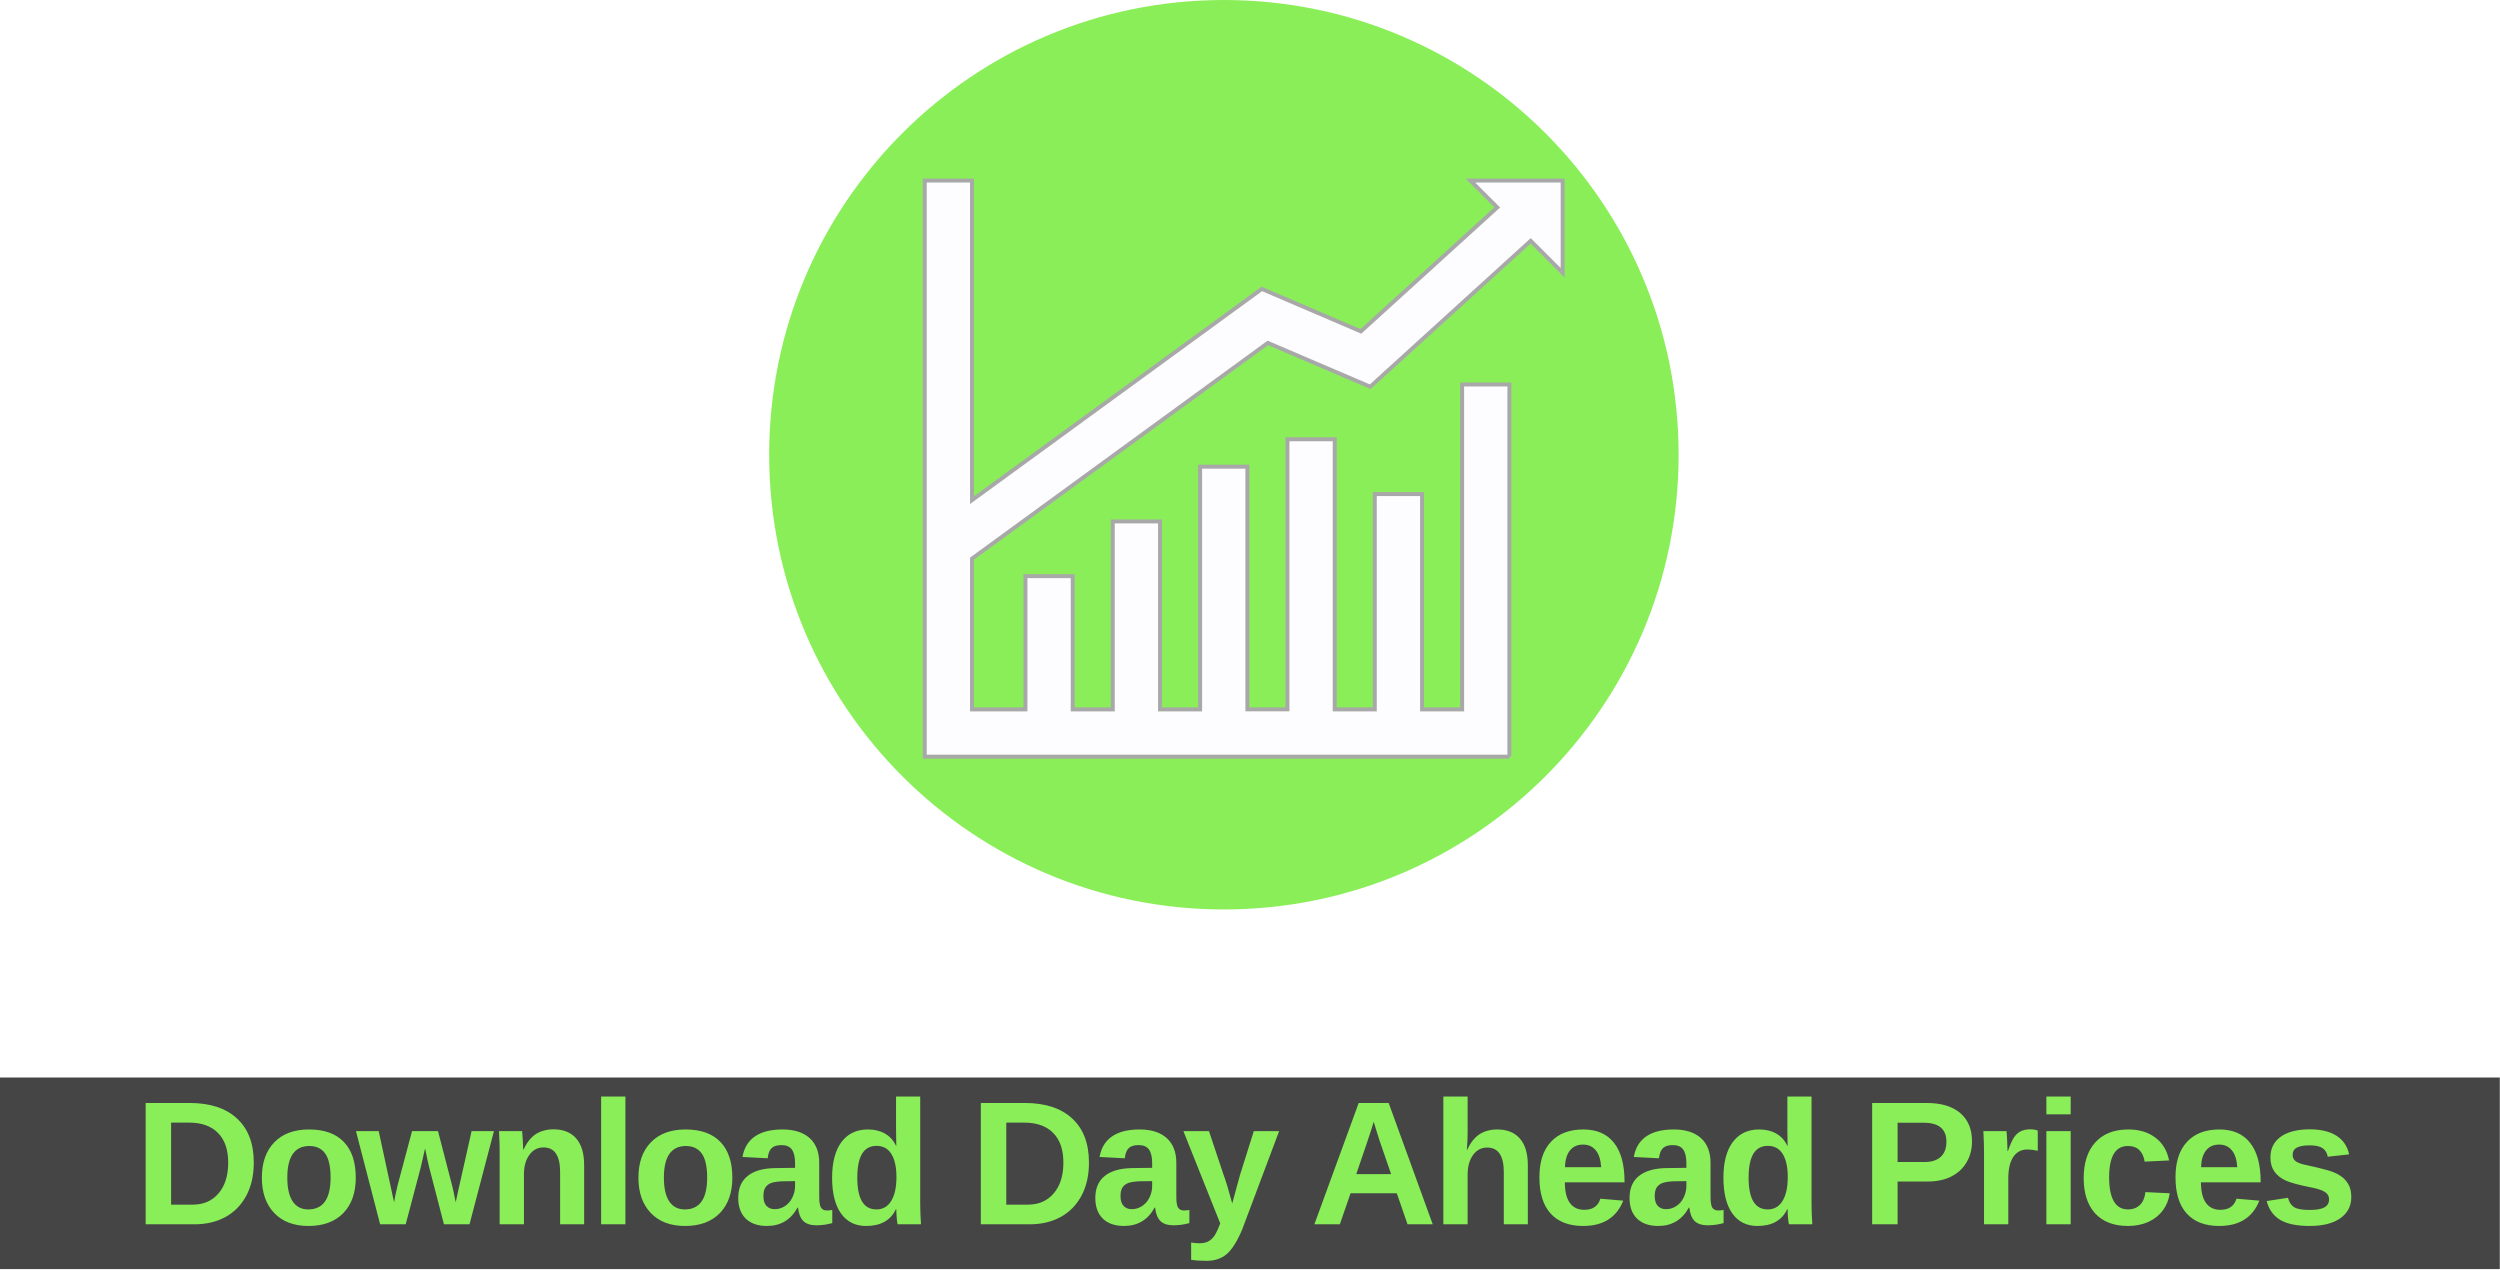
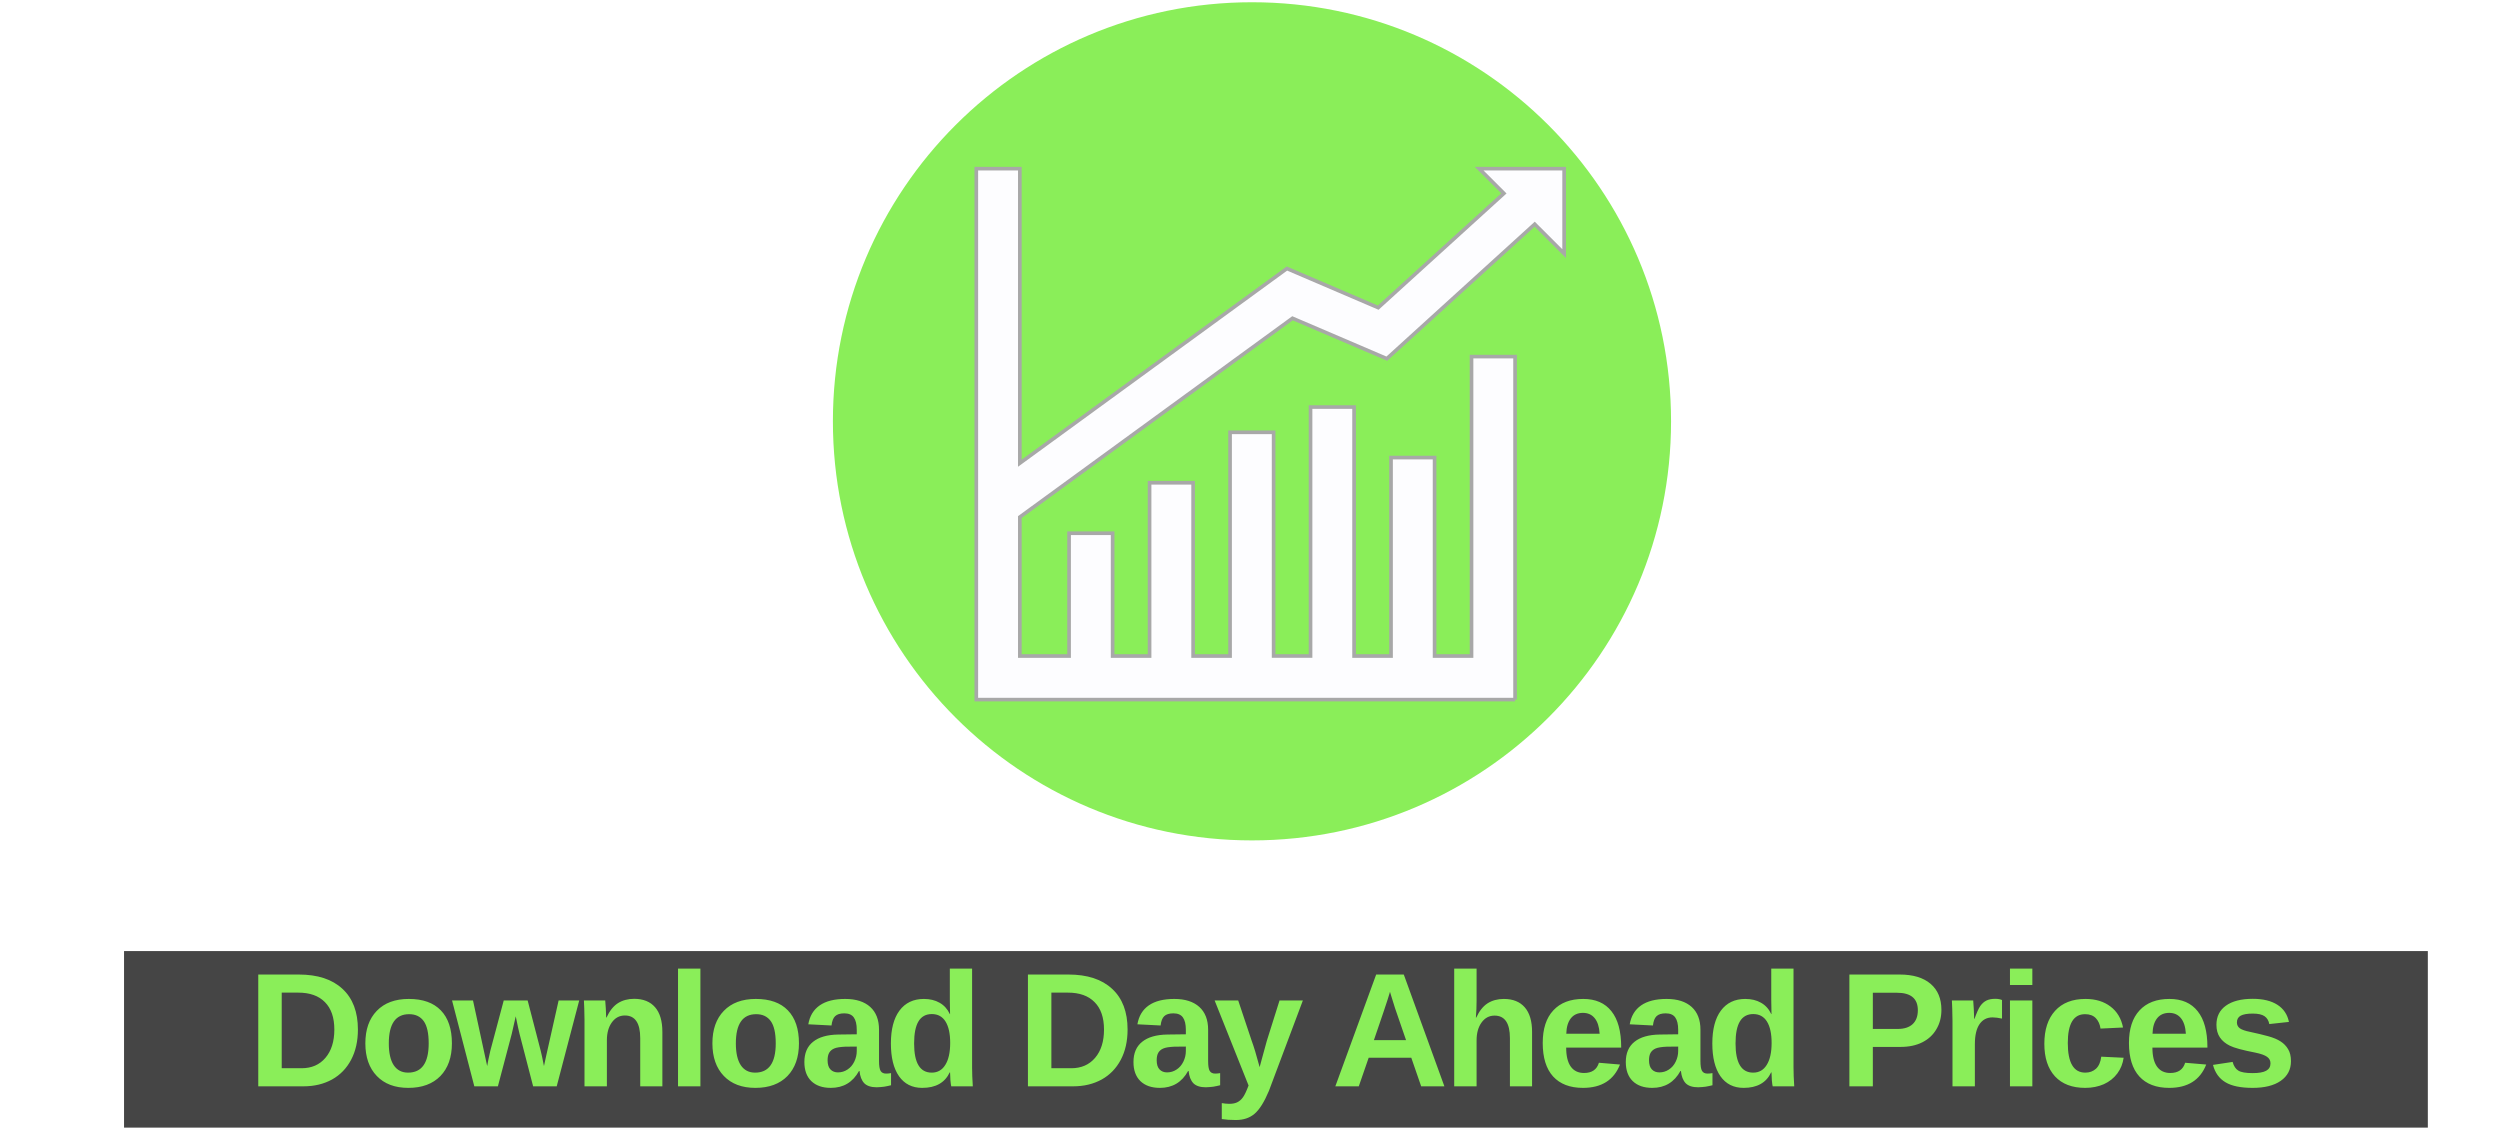
- <svg xmlns="http://www.w3.org/2000/svg" version="1.1" id="Capa_1" x="0px" y="0px" viewBox="0 0 302.377 153.497" xml:space="preserve" width="302.377" height="153.497">
+ <svg xmlns="http://www.w3.org/2000/svg" version="1.1" id="Capa_1" x="0px" y="0px" viewBox="0 0 328.102 147.99" xml:space="preserve" width="328.102" height="147.99">
  <defs id="defs4209" />
-   <rect y="130.326" x="0" height="23.171" width="302.352" id="rect1225" style="font-style:normal;font-variant:normal;font-weight:normal;font-stretch:normal;font-size:13.333px;line-height:1.25;font-family:Arial;-inkscape-font-specification:'Arial, Normal';font-variant-ligatures:normal;font-variant-caps:normal;font-variant-numeric:normal;font-feature-settings:normal;text-align:start;letter-spacing:-0.072px;word-spacing:0px;writing-mode:lr-tb;text-anchor:start;opacity:1;fill:#454545;fill-opacity:1;fill-rule:evenodd;stroke:none;stroke-width:8.566;stroke-linecap:round;stroke-linejoin:round;stroke-miterlimit:4;stroke-dasharray:none;stroke-dashoffset:0;stroke-opacity:1;paint-order:stroke fill markers" />
-   <circle id="circle3" r="55" cy="55" cx="148.031" style="fill:#8aee59;fill-opacity:1" />
-   <g id="g4174" transform="matrix(0.4788729,0,0,0.4788729,111.851,18.10537)" style="fill:#fdfdff;fill-opacity:1;stroke:#a8a8a8;stroke-opacity:1">
+   <rect y="124.819" x="16.279" height="23.171" width="302.352" id="rect1225" style="font-style:normal;font-variant:normal;font-weight:normal;font-stretch:normal;font-size:13.333px;line-height:1.25;font-family:Arial;-inkscape-font-specification:'Arial, Normal';font-variant-ligatures:normal;font-variant-caps:normal;font-variant-numeric:normal;font-feature-settings:normal;text-align:start;letter-spacing:-0.072px;word-spacing:0px;writing-mode:lr-tb;text-anchor:start;opacity:1;fill:#454545;fill-opacity:1;fill-rule:evenodd;stroke:none;stroke-width:8.566;stroke-linecap:round;stroke-linejoin:round;stroke-miterlimit:4;stroke-dasharray:none;stroke-dashoffset:0;stroke-opacity:1;paint-order:stroke fill markers" />
+   <circle id="circle3" r="55" cy="55.295" cx="164.31" style="fill:#8aee59;fill-opacity:1" />
+   <g id="g4174" transform="matrix(0.4788729,0,0,0.4788729,128.1298,18.40063)" style="fill:#fdfdff;fill-opacity:1;stroke:#a8a8a8;stroke-opacity:1">
    <path style="fill:#fdfdff;fill-opacity:1;stroke:#a8a8a8;stroke-opacity:1" d="M 147.668,153.307 H 0 V 7.799 H 11.934 V 88.513 L 85.13,35.169 110.149,45.891 144.596,14.577 137.812,7.799 h 23.295 V 31.088 L 153.04,23.021 112.507,59.872 86.657,48.803 11.934,103.281 v 38.087 H 25.431 V 107.72 h 11.934 v 33.647 H 47.49 V 93.889 h 11.934 v 47.478 H 69.55 v -61.31 h 11.934 v 61.304 h 10.12 V 73.136 h 11.934 v 68.231 h 10.126 V 86.979 h 11.934 v 54.388 h 10.126 V 59.305 h 11.934 v 94.002 z" id="path4172" />
  </g>
-   <g id="g4176" transform="translate(65.77226,-23.84588)">
+   <g id="g4176" transform="translate(65.77226,-29.35313)">
</g>
-   <g id="g4178" transform="translate(65.77226,-23.84588)">
+   <g id="g4178" transform="translate(65.77226,-29.35313)">
</g>
-   <g id="g4180" transform="translate(65.77226,-23.84588)">
+   <g id="g4180" transform="translate(65.77226,-29.35313)">
</g>
-   <g id="g4182" transform="translate(65.77226,-23.84588)">
+   <g id="g4182" transform="translate(65.77226,-29.35313)">
</g>
-   <g id="g4184" transform="translate(65.77226,-23.84588)">
+   <g id="g4184" transform="translate(65.77226,-29.35313)">
</g>
-   <g id="g4186" transform="translate(65.77226,-23.84588)">
+   <g id="g4186" transform="translate(65.77226,-29.35313)">
</g>
-   <g id="g4188" transform="translate(65.77226,-23.84588)">
+   <g id="g4188" transform="translate(65.77226,-29.35313)">
</g>
-   <g id="g4190" transform="translate(65.77226,-23.84588)">
+   <g id="g4190" transform="translate(65.77226,-29.35313)">
</g>
-   <g id="g4192" transform="translate(65.77226,-23.84588)">
+   <g id="g4192" transform="translate(65.77226,-29.35313)">
</g>
-   <g id="g4194" transform="translate(65.77226,-23.84588)">
+   <g id="g4194" transform="translate(65.77226,-29.35313)">
</g>
-   <g id="g4196" transform="translate(65.77226,-23.84588)">
+   <g id="g4196" transform="translate(65.77226,-29.35313)">
</g>
-   <g id="g4198" transform="translate(65.77226,-23.84588)">
+   <g id="g4198" transform="translate(65.77226,-29.35313)">
</g>
-   <g id="g4200" transform="translate(65.77226,-23.84588)">
+   <g id="g4200" transform="translate(65.77226,-29.35313)">
</g>
-   <g id="g4202" transform="translate(65.77226,-23.84588)">
+   <g id="g4202" transform="translate(65.77226,-29.35313)">
</g>
-   <g id="g4204" transform="translate(65.77226,-23.84588)">
+   <g id="g4204" transform="translate(65.77226,-29.35313)">
</g>
-   <g id="Artboard" transform="translate(103.5542,-163.3541)">
+   <g id="Artboard" transform="translate(103.5542,-168.8613)">
</g>
-   <g aria-label="Download Historical Wind Data" style="font-style:normal;font-variant:normal;font-weight:normal;font-stretch:normal;font-size:13.333px;line-height:1.25;font-family:Arial;-inkscape-font-specification:'Arial, Normal';font-variant-ligatures:normal;font-variant-caps:normal;font-variant-numeric:normal;font-feature-settings:normal;text-align:start;letter-spacing:0px;word-spacing:0px;writing-mode:lr-tb;text-anchor:start;fill:#000000;fill-opacity:1;stroke:none" id="text4854" transform="translate(-190.8953,-275.6904)" />
-   <text xml:space="preserve" style="font-style:normal;font-variant:normal;font-weight:bold;font-stretch:normal;font-size:21.333px;line-height:1.25;font-family:Arial;-inkscape-font-specification:'Arial, Bold';font-variant-ligatures:normal;font-variant-caps:normal;font-variant-numeric:normal;font-feature-settings:normal;text-align:start;letter-spacing:-0.76px;word-spacing:0px;writing-mode:lr-tb;text-anchor:start;fill:#8aee59;fill-opacity:1;stroke:none" id="text846" y="148.077" x="16.194">
-     <tspan id="tspan844" x="16.194" y="148.077">Download Day Ahead Prices</tspan>
+   <g aria-label="Download Historical Wind Data" style="font-style:normal;font-variant:normal;font-weight:normal;font-stretch:normal;font-size:13.333px;line-height:1.25;font-family:Arial;-inkscape-font-specification:'Arial, Normal';font-variant-ligatures:normal;font-variant-caps:normal;font-variant-numeric:normal;font-feature-settings:normal;text-align:start;letter-spacing:0px;word-spacing:0px;writing-mode:lr-tb;text-anchor:start;fill:#000000;fill-opacity:1;stroke:none" id="text4854" transform="translate(-190.8953,-281.1976)" />
+   <text xml:space="preserve" style="font-style:normal;font-variant:normal;font-weight:bold;font-stretch:normal;font-size:21.333px;line-height:1.25;font-family:Arial;-inkscape-font-specification:'Arial, Bold';font-variant-ligatures:normal;font-variant-caps:normal;font-variant-numeric:normal;font-feature-settings:normal;text-align:start;letter-spacing:-0.76px;word-spacing:0px;writing-mode:lr-tb;text-anchor:start;fill:#8aee59;fill-opacity:1;stroke:none" id="text846" y="142.57" x="32.473">
+     <tspan id="tspan844" x="32.473" y="142.57">Download Day Ahead Prices</tspan>
  </text>
-   <g id="Artboard-3" transform="translate(267.5555,-170.1706)">
+   <g id="Artboard-3" transform="translate(267.5555,-175.6779)">
</g>
</svg>
